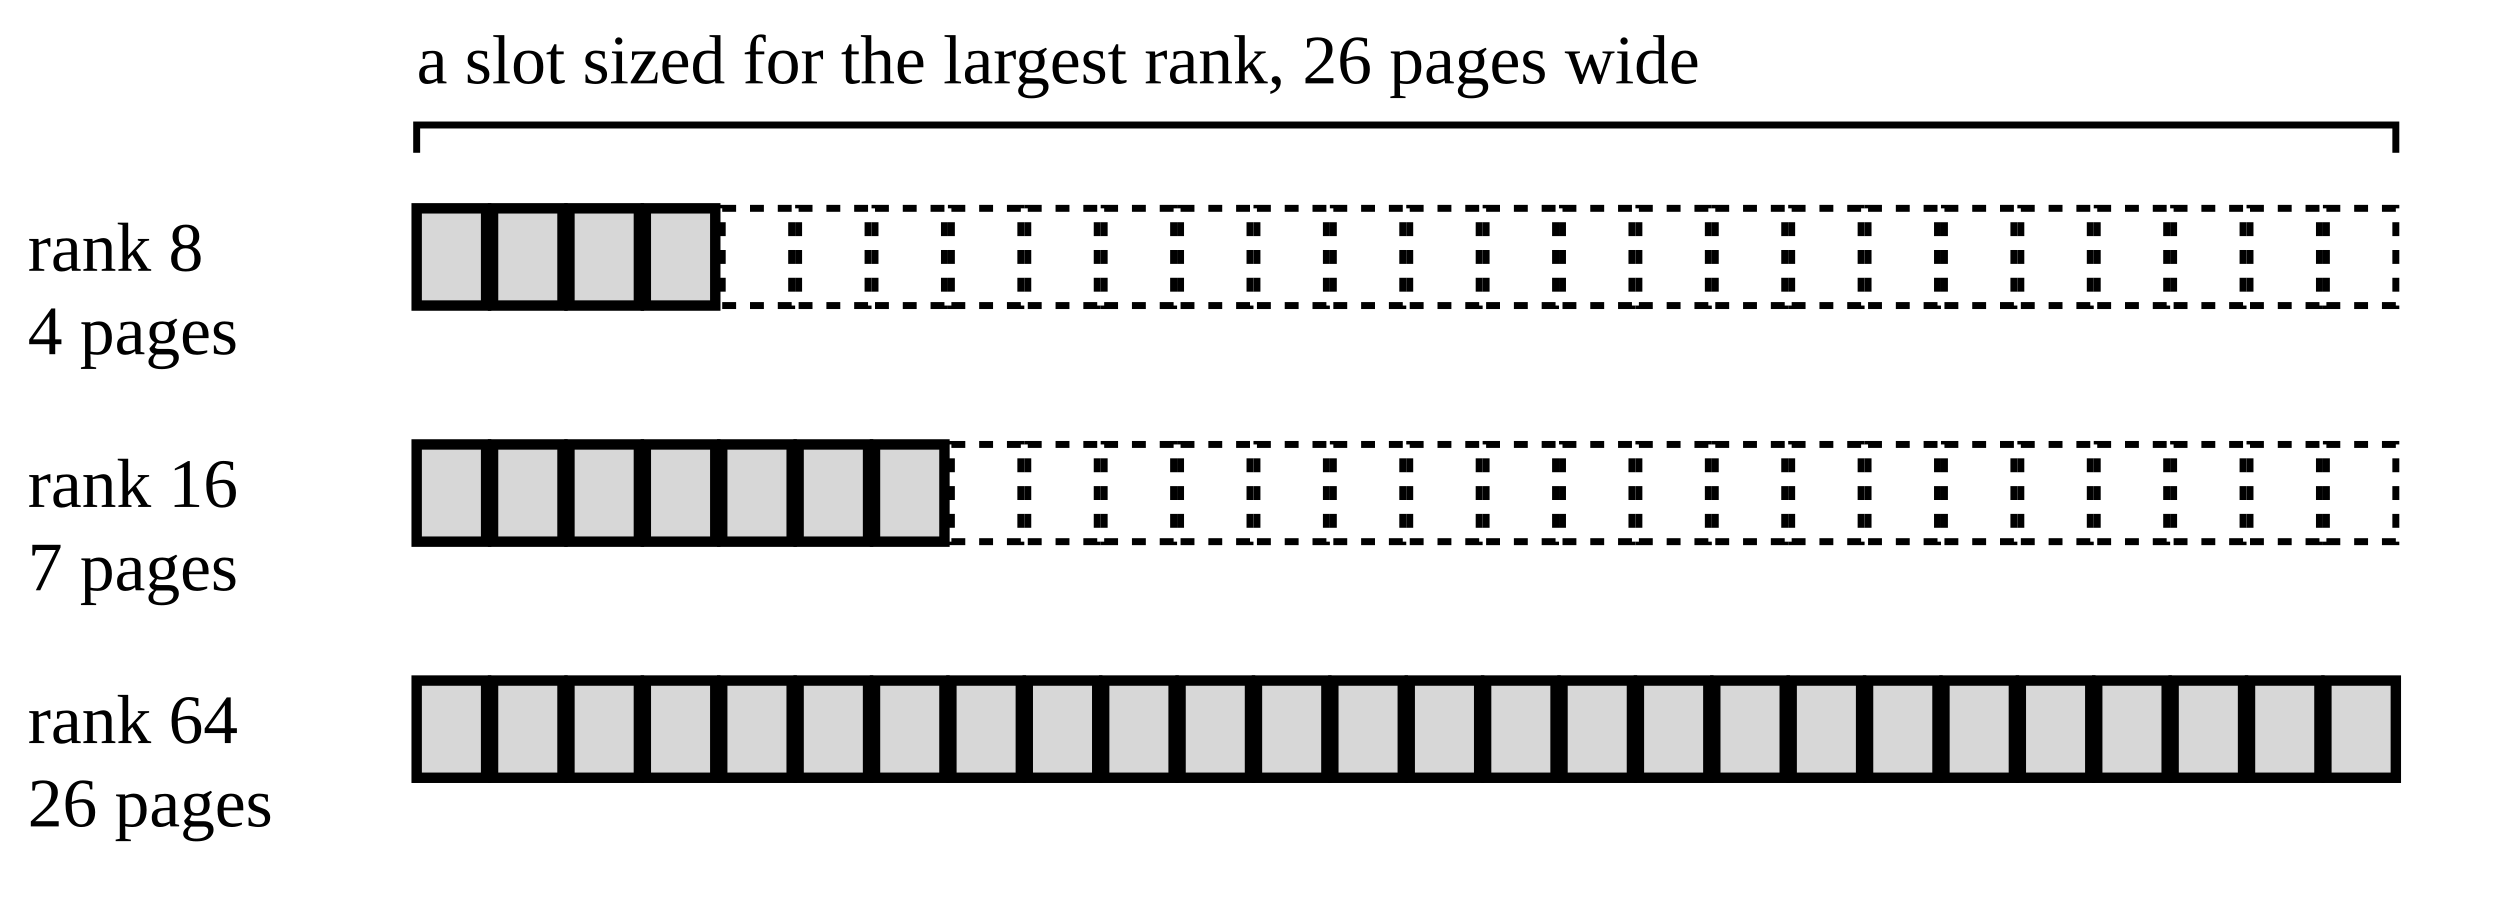
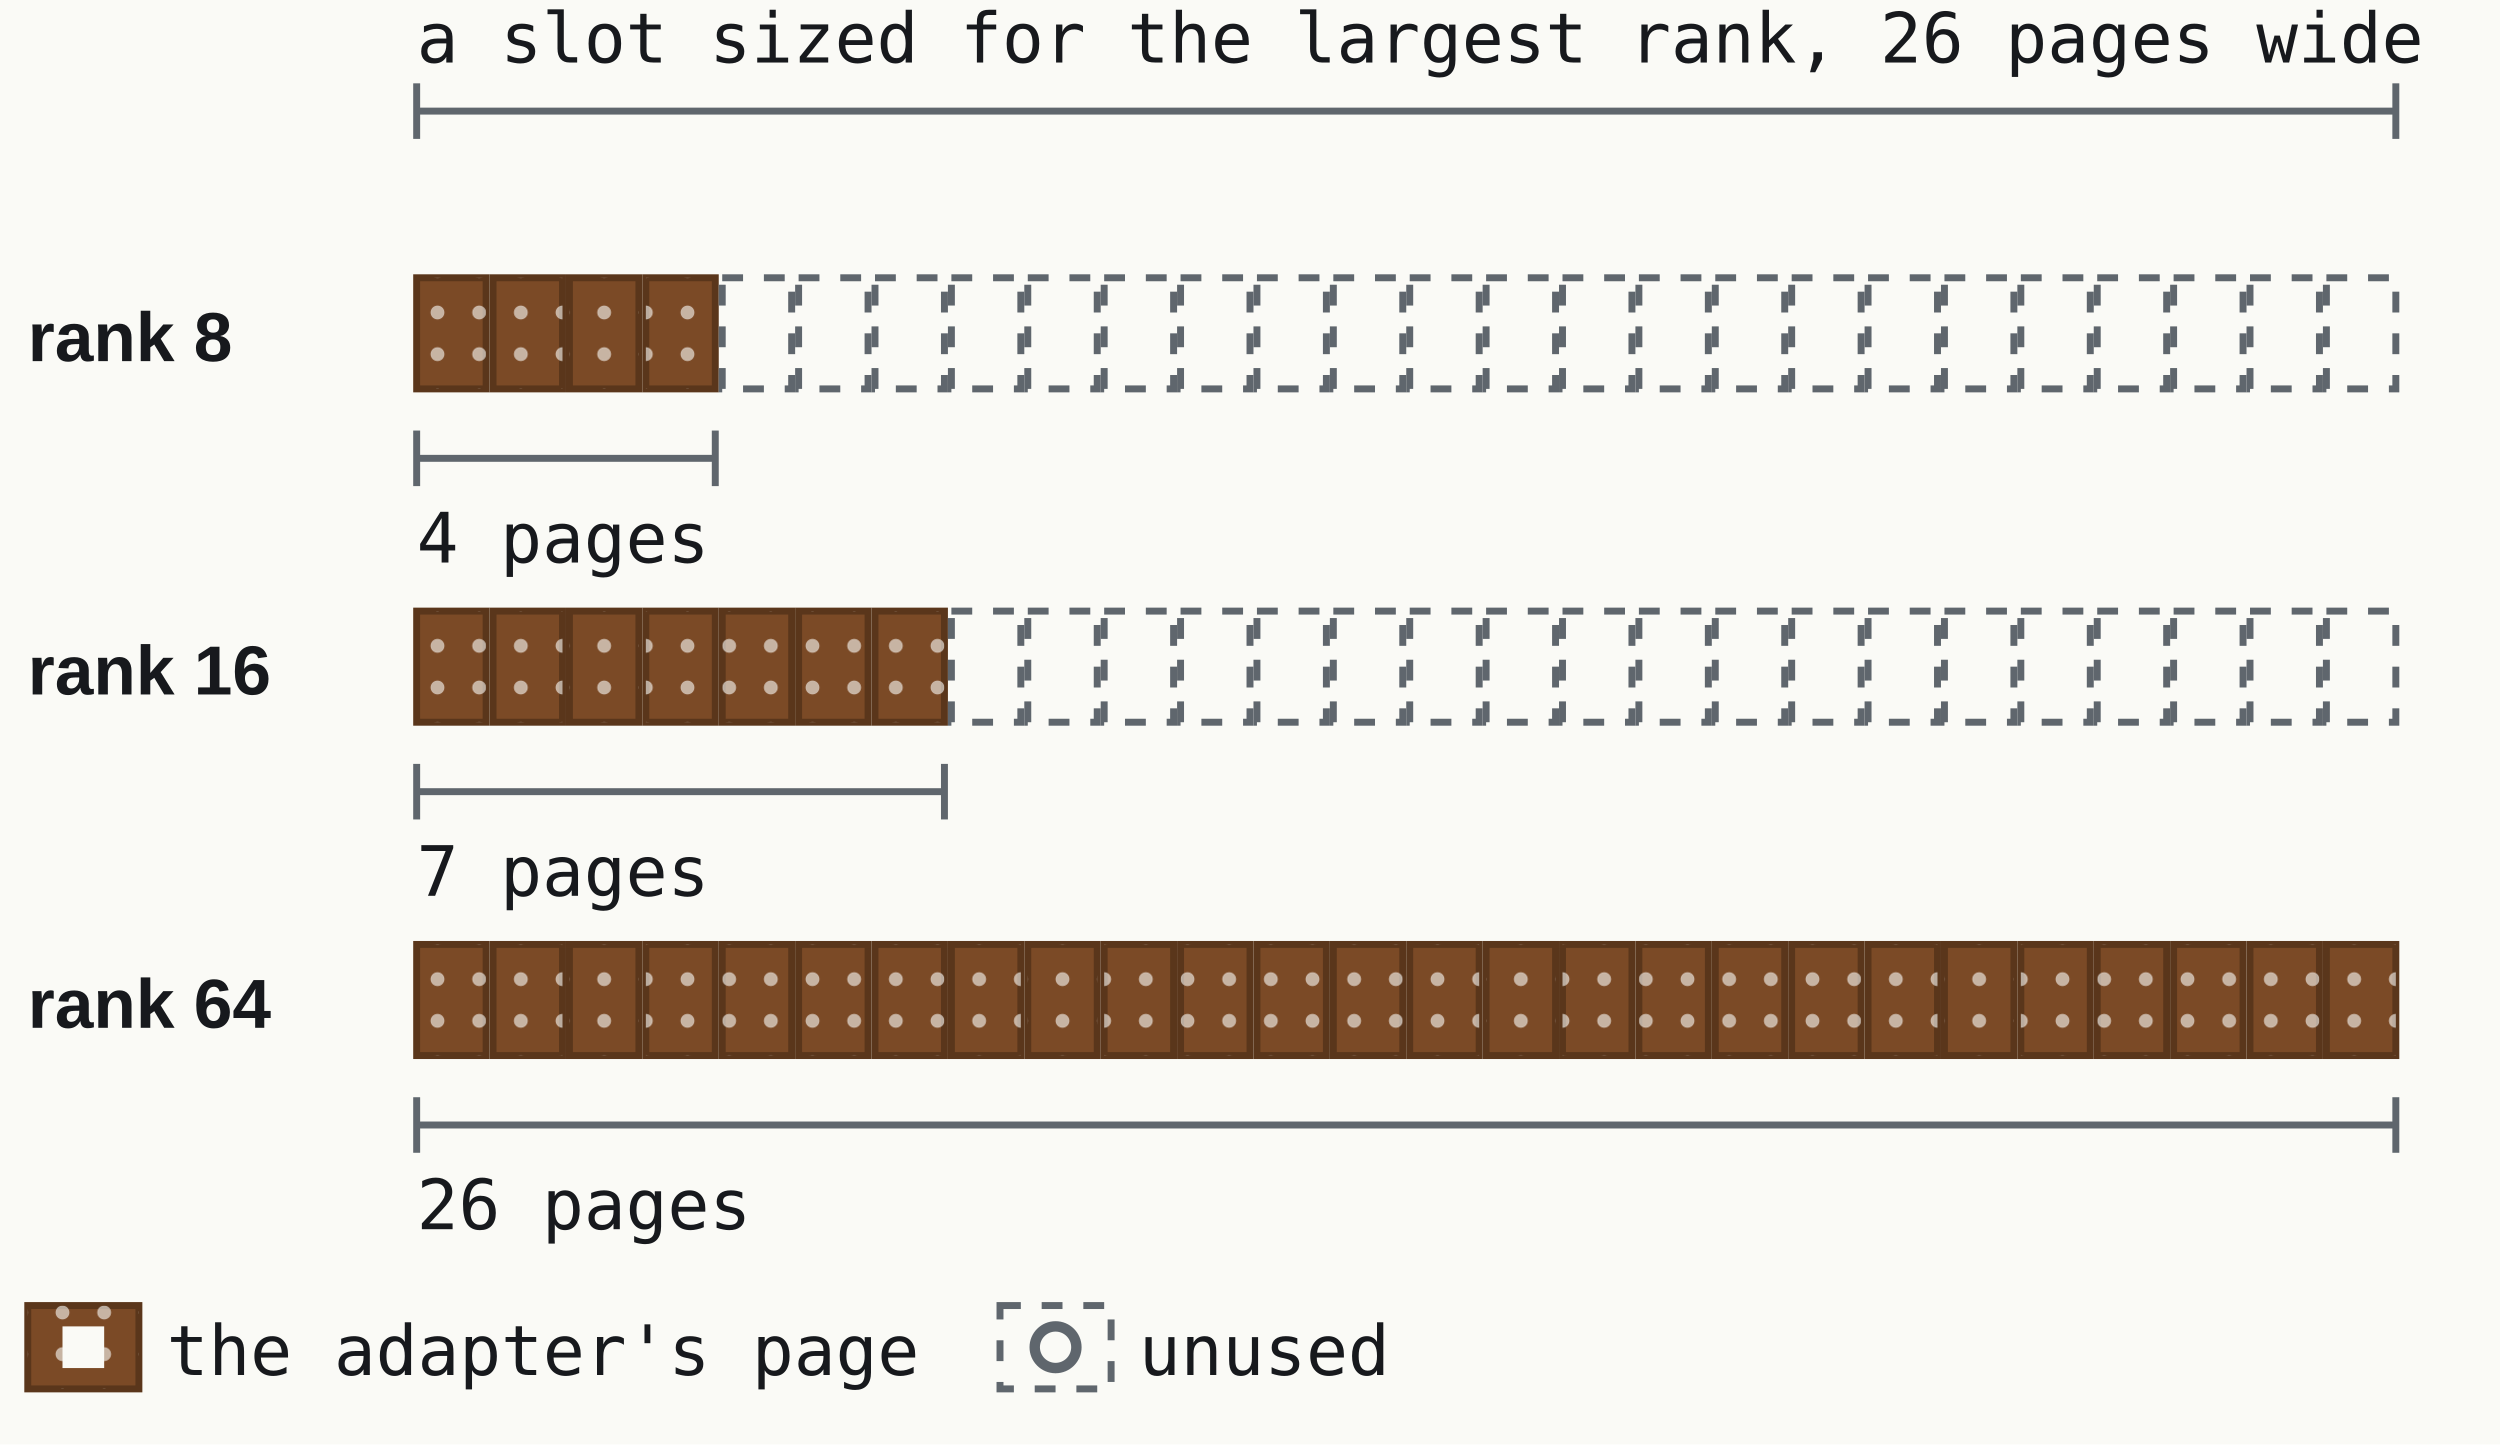
- <svg xmlns="http://www.w3.org/2000/svg" viewBox="0 0 360 132" width="360" height="132" fill="none" stroke="currentColor" stroke-width="1.5">
-   <g stroke="none" fill="currentColor" font-size="10">
-     <text x="60" y="12">a slot sized for the largest rank, 26 pages wide</text>
-     <text x="4" y="39">rank 8</text>
-     <text x="4" y="51">4 pages</text>
-     <text x="4" y="73">rank 16</text>
-     <text x="4" y="85">7 pages</text>
-     <text x="4" y="107">rank 64</text>
-     <text x="4" y="119">26 pages</text>
-   </g>
-   <g stroke-width="1">
-     <path d="M60 22V18H345V22" />
-   </g>
-   <g fill="currentColor" fill-opacity="0.16">
-     <rect x="60" y="30" width="10" height="14" />
-     <rect x="71" y="30" width="10" height="14" />
-     <rect x="82" y="30" width="10" height="14" />
-     <rect x="93" y="30" width="10" height="14" />
-     <rect x="60" y="64" width="10" height="14" />
-     <rect x="71" y="64" width="10" height="14" />
-     <rect x="82" y="64" width="10" height="14" />
-     <rect x="93" y="64" width="10" height="14" />
-     <rect x="104" y="64" width="10" height="14" />
-     <rect x="115" y="64" width="10" height="14" />
-     <rect x="126" y="64" width="10" height="14" />
-     <rect x="60" y="98" width="10" height="14" />
-     <rect x="71" y="98" width="10" height="14" />
-     <rect x="82" y="98" width="10" height="14" />
-     <rect x="93" y="98" width="10" height="14" />
-     <rect x="104" y="98" width="10" height="14" />
-     <rect x="115" y="98" width="10" height="14" />
-     <rect x="126" y="98" width="10" height="14" />
-     <rect x="137" y="98" width="10" height="14" />
-     <rect x="148" y="98" width="10" height="14" />
-     <rect x="159" y="98" width="10" height="14" />
-     <rect x="170" y="98" width="10" height="14" />
-     <rect x="181" y="98" width="10" height="14" />
-     <rect x="192" y="98" width="10" height="14" />
-     <rect x="203" y="98" width="10" height="14" />
-     <rect x="214" y="98" width="10" height="14" />
-     <rect x="225" y="98" width="10" height="14" />
-     <rect x="236" y="98" width="10" height="14" />
-     <rect x="247" y="98" width="10" height="14" />
-     <rect x="258" y="98" width="10" height="14" />
-     <rect x="269" y="98" width="10" height="14" />
-     <rect x="280" y="98" width="10" height="14" />
-     <rect x="291" y="98" width="10" height="14" />
-     <rect x="302" y="98" width="10" height="14" />
-     <rect x="313" y="98" width="10" height="14" />
-     <rect x="324" y="98" width="10" height="14" />
-     <rect x="335" y="98" width="10" height="14" />
-   </g>
-   <g stroke-width="1" stroke-dasharray="2 2">
-     <rect x="104" y="30" width="10" height="14" />
-     <rect x="115" y="30" width="10" height="14" />
-     <rect x="126" y="30" width="10" height="14" />
-     <rect x="137" y="30" width="10" height="14" />
-     <rect x="148" y="30" width="10" height="14" />
-     <rect x="159" y="30" width="10" height="14" />
-     <rect x="170" y="30" width="10" height="14" />
-     <rect x="181" y="30" width="10" height="14" />
-     <rect x="192" y="30" width="10" height="14" />
-     <rect x="203" y="30" width="10" height="14" />
-     <rect x="214" y="30" width="10" height="14" />
-     <rect x="225" y="30" width="10" height="14" />
-     <rect x="236" y="30" width="10" height="14" />
-     <rect x="247" y="30" width="10" height="14" />
-     <rect x="258" y="30" width="10" height="14" />
-     <rect x="269" y="30" width="10" height="14" />
-     <rect x="280" y="30" width="10" height="14" />
-     <rect x="291" y="30" width="10" height="14" />
-     <rect x="302" y="30" width="10" height="14" />
-     <rect x="313" y="30" width="10" height="14" />
-     <rect x="324" y="30" width="10" height="14" />
-     <rect x="335" y="30" width="10" height="14" />
-     <rect x="137" y="64" width="10" height="14" />
-     <rect x="148" y="64" width="10" height="14" />
-     <rect x="159" y="64" width="10" height="14" />
-     <rect x="170" y="64" width="10" height="14" />
-     <rect x="181" y="64" width="10" height="14" />
-     <rect x="192" y="64" width="10" height="14" />
-     <rect x="203" y="64" width="10" height="14" />
-     <rect x="214" y="64" width="10" height="14" />
-     <rect x="225" y="64" width="10" height="14" />
-     <rect x="236" y="64" width="10" height="14" />
-     <rect x="247" y="64" width="10" height="14" />
-     <rect x="258" y="64" width="10" height="14" />
-     <rect x="269" y="64" width="10" height="14" />
-     <rect x="280" y="64" width="10" height="14" />
-     <rect x="291" y="64" width="10" height="14" />
-     <rect x="302" y="64" width="10" height="14" />
-     <rect x="313" y="64" width="10" height="14" />
-     <rect x="324" y="64" width="10" height="14" />
-     <rect x="335" y="64" width="10" height="14" />
-   </g>
+ <svg xmlns="http://www.w3.org/2000/svg" viewBox="0 0 360 208" width="360" height="208">
+   <defs>
+     <pattern id="code-brown" width="6" height="6" patternUnits="userSpaceOnUse">
+       <circle cx="3" cy="3" r="1" fill="#fafaf6" fill-opacity="0.6" />
+     </pattern>
+   </defs>
+   <rect width="360" height="208" fill="#fafaf6" />
+   <g class="dim" data-value="a slot sized for the largest rank, 26 pages wide">
+     <path d="M60 12v8M345 12v8M60 16H345" fill="none" stroke="#5f666d" stroke-width="1" />
+   </g>
+   <text x="60" y="9" font-family="'Atkinson Hyperlegible Mono', ui-monospace, 'SF Mono', Menlo, Consolas, monospace" font-size="10" fill="#17191d" text-anchor="start" stroke="#fafaf6" stroke-width="3" stroke-linejoin="round" paint-order="stroke">a slot sized for the largest rank, 26 pages wide</text>
+   <text x="4" y="52" font-family="'Atkinson Hyperlegible', system-ui, 'Segoe UI', Arial, sans-serif" font-size="10" font-weight="700" fill="#17191d" text-anchor="start" stroke="#fafaf6" stroke-width="3" stroke-linejoin="round" paint-order="stroke">rank 8</text>
+   <g class="cell" data-slot="brown">
+     <rect x="60" y="40" width="10" height="16" fill="#7b4a26" stroke="#5a361b" stroke-width="1" />
+     <rect x="60" y="40" width="10" height="16" fill="url(#code-brown)" stroke="none" />
+   </g>
+   <g class="cell" data-slot="brown">
+     <rect x="71" y="40" width="10" height="16" fill="#7b4a26" stroke="#5a361b" stroke-width="1" />
+     <rect x="71" y="40" width="10" height="16" fill="url(#code-brown)" stroke="none" />
+   </g>
+   <g class="cell" data-slot="brown">
+     <rect x="82" y="40" width="10" height="16" fill="#7b4a26" stroke="#5a361b" stroke-width="1" />
+     <rect x="82" y="40" width="10" height="16" fill="url(#code-brown)" stroke="none" />
+   </g>
+   <g class="cell" data-slot="brown">
+     <rect x="93" y="40" width="10" height="16" fill="#7b4a26" stroke="#5a361b" stroke-width="1" />
+     <rect x="93" y="40" width="10" height="16" fill="url(#code-brown)" stroke="none" />
+   </g>
+   <g class="cell hollow" data-slot="white">
+     <rect x="104" y="40" width="10" height="16" fill="#fafaf6" stroke="#5f666d" stroke-width="1" stroke-dasharray="3 3" />
+   </g>
+   <g class="cell hollow" data-slot="white">
+     <rect x="115" y="40" width="10" height="16" fill="#fafaf6" stroke="#5f666d" stroke-width="1" stroke-dasharray="3 3" />
+   </g>
+   <g class="cell hollow" data-slot="white">
+     <rect x="126" y="40" width="10" height="16" fill="#fafaf6" stroke="#5f666d" stroke-width="1" stroke-dasharray="3 3" />
+   </g>
+   <g class="cell hollow" data-slot="white">
+     <rect x="137" y="40" width="10" height="16" fill="#fafaf6" stroke="#5f666d" stroke-width="1" stroke-dasharray="3 3" />
+   </g>
+   <g class="cell hollow" data-slot="white">
+     <rect x="148" y="40" width="10" height="16" fill="#fafaf6" stroke="#5f666d" stroke-width="1" stroke-dasharray="3 3" />
+   </g>
+   <g class="cell hollow" data-slot="white">
+     <rect x="159" y="40" width="10" height="16" fill="#fafaf6" stroke="#5f666d" stroke-width="1" stroke-dasharray="3 3" />
+   </g>
+   <g class="cell hollow" data-slot="white">
+     <rect x="170" y="40" width="10" height="16" fill="#fafaf6" stroke="#5f666d" stroke-width="1" stroke-dasharray="3 3" />
+   </g>
+   <g class="cell hollow" data-slot="white">
+     <rect x="181" y="40" width="10" height="16" fill="#fafaf6" stroke="#5f666d" stroke-width="1" stroke-dasharray="3 3" />
+   </g>
+   <g class="cell hollow" data-slot="white">
+     <rect x="192" y="40" width="10" height="16" fill="#fafaf6" stroke="#5f666d" stroke-width="1" stroke-dasharray="3 3" />
+   </g>
+   <g class="cell hollow" data-slot="white">
+     <rect x="203" y="40" width="10" height="16" fill="#fafaf6" stroke="#5f666d" stroke-width="1" stroke-dasharray="3 3" />
+   </g>
+   <g class="cell hollow" data-slot="white">
+     <rect x="214" y="40" width="10" height="16" fill="#fafaf6" stroke="#5f666d" stroke-width="1" stroke-dasharray="3 3" />
+   </g>
+   <g class="cell hollow" data-slot="white">
+     <rect x="225" y="40" width="10" height="16" fill="#fafaf6" stroke="#5f666d" stroke-width="1" stroke-dasharray="3 3" />
+   </g>
+   <g class="cell hollow" data-slot="white">
+     <rect x="236" y="40" width="10" height="16" fill="#fafaf6" stroke="#5f666d" stroke-width="1" stroke-dasharray="3 3" />
+   </g>
+   <g class="cell hollow" data-slot="white">
+     <rect x="247" y="40" width="10" height="16" fill="#fafaf6" stroke="#5f666d" stroke-width="1" stroke-dasharray="3 3" />
+   </g>
+   <g class="cell hollow" data-slot="white">
+     <rect x="258" y="40" width="10" height="16" fill="#fafaf6" stroke="#5f666d" stroke-width="1" stroke-dasharray="3 3" />
+   </g>
+   <g class="cell hollow" data-slot="white">
+     <rect x="269" y="40" width="10" height="16" fill="#fafaf6" stroke="#5f666d" stroke-width="1" stroke-dasharray="3 3" />
+   </g>
+   <g class="cell hollow" data-slot="white">
+     <rect x="280" y="40" width="10" height="16" fill="#fafaf6" stroke="#5f666d" stroke-width="1" stroke-dasharray="3 3" />
+   </g>
+   <g class="cell hollow" data-slot="white">
+     <rect x="291" y="40" width="10" height="16" fill="#fafaf6" stroke="#5f666d" stroke-width="1" stroke-dasharray="3 3" />
+   </g>
+   <g class="cell hollow" data-slot="white">
+     <rect x="302" y="40" width="10" height="16" fill="#fafaf6" stroke="#5f666d" stroke-width="1" stroke-dasharray="3 3" />
+   </g>
+   <g class="cell hollow" data-slot="white">
+     <rect x="313" y="40" width="10" height="16" fill="#fafaf6" stroke="#5f666d" stroke-width="1" stroke-dasharray="3 3" />
+   </g>
+   <g class="cell hollow" data-slot="white">
+     <rect x="324" y="40" width="10" height="16" fill="#fafaf6" stroke="#5f666d" stroke-width="1" stroke-dasharray="3 3" />
+   </g>
+   <g class="cell hollow" data-slot="white">
+     <rect x="335" y="40" width="10" height="16" fill="#fafaf6" stroke="#5f666d" stroke-width="1" stroke-dasharray="3 3" />
+   </g>
+   <g class="dim" data-value="4 pages">
+     <path d="M60 62v8M103 62v8M60 66H103" fill="none" stroke="#5f666d" stroke-width="1" />
+   </g>
+   <text x="60" y="81" font-family="'Atkinson Hyperlegible Mono', ui-monospace, 'SF Mono', Menlo, Consolas, monospace" font-size="10" fill="#17191d" text-anchor="start" stroke="#fafaf6" stroke-width="3" stroke-linejoin="round" paint-order="stroke">4 pages</text>
+   <text x="4" y="100" font-family="'Atkinson Hyperlegible', system-ui, 'Segoe UI', Arial, sans-serif" font-size="10" font-weight="700" fill="#17191d" text-anchor="start" stroke="#fafaf6" stroke-width="3" stroke-linejoin="round" paint-order="stroke">rank 16</text>
+   <g class="cell" data-slot="brown">
+     <rect x="60" y="88" width="10" height="16" fill="#7b4a26" stroke="#5a361b" stroke-width="1" />
+     <rect x="60" y="88" width="10" height="16" fill="url(#code-brown)" stroke="none" />
+   </g>
+   <g class="cell" data-slot="brown">
+     <rect x="71" y="88" width="10" height="16" fill="#7b4a26" stroke="#5a361b" stroke-width="1" />
+     <rect x="71" y="88" width="10" height="16" fill="url(#code-brown)" stroke="none" />
+   </g>
+   <g class="cell" data-slot="brown">
+     <rect x="82" y="88" width="10" height="16" fill="#7b4a26" stroke="#5a361b" stroke-width="1" />
+     <rect x="82" y="88" width="10" height="16" fill="url(#code-brown)" stroke="none" />
+   </g>
+   <g class="cell" data-slot="brown">
+     <rect x="93" y="88" width="10" height="16" fill="#7b4a26" stroke="#5a361b" stroke-width="1" />
+     <rect x="93" y="88" width="10" height="16" fill="url(#code-brown)" stroke="none" />
+   </g>
+   <g class="cell" data-slot="brown">
+     <rect x="104" y="88" width="10" height="16" fill="#7b4a26" stroke="#5a361b" stroke-width="1" />
+     <rect x="104" y="88" width="10" height="16" fill="url(#code-brown)" stroke="none" />
+   </g>
+   <g class="cell" data-slot="brown">
+     <rect x="115" y="88" width="10" height="16" fill="#7b4a26" stroke="#5a361b" stroke-width="1" />
+     <rect x="115" y="88" width="10" height="16" fill="url(#code-brown)" stroke="none" />
+   </g>
+   <g class="cell" data-slot="brown">
+     <rect x="126" y="88" width="10" height="16" fill="#7b4a26" stroke="#5a361b" stroke-width="1" />
+     <rect x="126" y="88" width="10" height="16" fill="url(#code-brown)" stroke="none" />
+   </g>
+   <g class="cell hollow" data-slot="white">
+     <rect x="137" y="88" width="10" height="16" fill="#fafaf6" stroke="#5f666d" stroke-width="1" stroke-dasharray="3 3" />
+   </g>
+   <g class="cell hollow" data-slot="white">
+     <rect x="148" y="88" width="10" height="16" fill="#fafaf6" stroke="#5f666d" stroke-width="1" stroke-dasharray="3 3" />
+   </g>
+   <g class="cell hollow" data-slot="white">
+     <rect x="159" y="88" width="10" height="16" fill="#fafaf6" stroke="#5f666d" stroke-width="1" stroke-dasharray="3 3" />
+   </g>
+   <g class="cell hollow" data-slot="white">
+     <rect x="170" y="88" width="10" height="16" fill="#fafaf6" stroke="#5f666d" stroke-width="1" stroke-dasharray="3 3" />
+   </g>
+   <g class="cell hollow" data-slot="white">
+     <rect x="181" y="88" width="10" height="16" fill="#fafaf6" stroke="#5f666d" stroke-width="1" stroke-dasharray="3 3" />
+   </g>
+   <g class="cell hollow" data-slot="white">
+     <rect x="192" y="88" width="10" height="16" fill="#fafaf6" stroke="#5f666d" stroke-width="1" stroke-dasharray="3 3" />
+   </g>
+   <g class="cell hollow" data-slot="white">
+     <rect x="203" y="88" width="10" height="16" fill="#fafaf6" stroke="#5f666d" stroke-width="1" stroke-dasharray="3 3" />
+   </g>
+   <g class="cell hollow" data-slot="white">
+     <rect x="214" y="88" width="10" height="16" fill="#fafaf6" stroke="#5f666d" stroke-width="1" stroke-dasharray="3 3" />
+   </g>
+   <g class="cell hollow" data-slot="white">
+     <rect x="225" y="88" width="10" height="16" fill="#fafaf6" stroke="#5f666d" stroke-width="1" stroke-dasharray="3 3" />
+   </g>
+   <g class="cell hollow" data-slot="white">
+     <rect x="236" y="88" width="10" height="16" fill="#fafaf6" stroke="#5f666d" stroke-width="1" stroke-dasharray="3 3" />
+   </g>
+   <g class="cell hollow" data-slot="white">
+     <rect x="247" y="88" width="10" height="16" fill="#fafaf6" stroke="#5f666d" stroke-width="1" stroke-dasharray="3 3" />
+   </g>
+   <g class="cell hollow" data-slot="white">
+     <rect x="258" y="88" width="10" height="16" fill="#fafaf6" stroke="#5f666d" stroke-width="1" stroke-dasharray="3 3" />
+   </g>
+   <g class="cell hollow" data-slot="white">
+     <rect x="269" y="88" width="10" height="16" fill="#fafaf6" stroke="#5f666d" stroke-width="1" stroke-dasharray="3 3" />
+   </g>
+   <g class="cell hollow" data-slot="white">
+     <rect x="280" y="88" width="10" height="16" fill="#fafaf6" stroke="#5f666d" stroke-width="1" stroke-dasharray="3 3" />
+   </g>
+   <g class="cell hollow" data-slot="white">
+     <rect x="291" y="88" width="10" height="16" fill="#fafaf6" stroke="#5f666d" stroke-width="1" stroke-dasharray="3 3" />
+   </g>
+   <g class="cell hollow" data-slot="white">
+     <rect x="302" y="88" width="10" height="16" fill="#fafaf6" stroke="#5f666d" stroke-width="1" stroke-dasharray="3 3" />
+   </g>
+   <g class="cell hollow" data-slot="white">
+     <rect x="313" y="88" width="10" height="16" fill="#fafaf6" stroke="#5f666d" stroke-width="1" stroke-dasharray="3 3" />
+   </g>
+   <g class="cell hollow" data-slot="white">
+     <rect x="324" y="88" width="10" height="16" fill="#fafaf6" stroke="#5f666d" stroke-width="1" stroke-dasharray="3 3" />
+   </g>
+   <g class="cell hollow" data-slot="white">
+     <rect x="335" y="88" width="10" height="16" fill="#fafaf6" stroke="#5f666d" stroke-width="1" stroke-dasharray="3 3" />
+   </g>
+   <g class="dim" data-value="7 pages">
+     <path d="M60 110v8M136 110v8M60 114H136" fill="none" stroke="#5f666d" stroke-width="1" />
+   </g>
+   <text x="60" y="129" font-family="'Atkinson Hyperlegible Mono', ui-monospace, 'SF Mono', Menlo, Consolas, monospace" font-size="10" fill="#17191d" text-anchor="start" stroke="#fafaf6" stroke-width="3" stroke-linejoin="round" paint-order="stroke">7 pages</text>
+   <text x="4" y="148" font-family="'Atkinson Hyperlegible', system-ui, 'Segoe UI', Arial, sans-serif" font-size="10" font-weight="700" fill="#17191d" text-anchor="start" stroke="#fafaf6" stroke-width="3" stroke-linejoin="round" paint-order="stroke">rank 64</text>
+   <g class="cell" data-slot="brown">
+     <rect x="60" y="136" width="10" height="16" fill="#7b4a26" stroke="#5a361b" stroke-width="1" />
+     <rect x="60" y="136" width="10" height="16" fill="url(#code-brown)" stroke="none" />
+   </g>
+   <g class="cell" data-slot="brown">
+     <rect x="71" y="136" width="10" height="16" fill="#7b4a26" stroke="#5a361b" stroke-width="1" />
+     <rect x="71" y="136" width="10" height="16" fill="url(#code-brown)" stroke="none" />
+   </g>
+   <g class="cell" data-slot="brown">
+     <rect x="82" y="136" width="10" height="16" fill="#7b4a26" stroke="#5a361b" stroke-width="1" />
+     <rect x="82" y="136" width="10" height="16" fill="url(#code-brown)" stroke="none" />
+   </g>
+   <g class="cell" data-slot="brown">
+     <rect x="93" y="136" width="10" height="16" fill="#7b4a26" stroke="#5a361b" stroke-width="1" />
+     <rect x="93" y="136" width="10" height="16" fill="url(#code-brown)" stroke="none" />
+   </g>
+   <g class="cell" data-slot="brown">
+     <rect x="104" y="136" width="10" height="16" fill="#7b4a26" stroke="#5a361b" stroke-width="1" />
+     <rect x="104" y="136" width="10" height="16" fill="url(#code-brown)" stroke="none" />
+   </g>
+   <g class="cell" data-slot="brown">
+     <rect x="115" y="136" width="10" height="16" fill="#7b4a26" stroke="#5a361b" stroke-width="1" />
+     <rect x="115" y="136" width="10" height="16" fill="url(#code-brown)" stroke="none" />
+   </g>
+   <g class="cell" data-slot="brown">
+     <rect x="126" y="136" width="10" height="16" fill="#7b4a26" stroke="#5a361b" stroke-width="1" />
+     <rect x="126" y="136" width="10" height="16" fill="url(#code-brown)" stroke="none" />
+   </g>
+   <g class="cell" data-slot="brown">
+     <rect x="137" y="136" width="10" height="16" fill="#7b4a26" stroke="#5a361b" stroke-width="1" />
+     <rect x="137" y="136" width="10" height="16" fill="url(#code-brown)" stroke="none" />
+   </g>
+   <g class="cell" data-slot="brown">
+     <rect x="148" y="136" width="10" height="16" fill="#7b4a26" stroke="#5a361b" stroke-width="1" />
+     <rect x="148" y="136" width="10" height="16" fill="url(#code-brown)" stroke="none" />
+   </g>
+   <g class="cell" data-slot="brown">
+     <rect x="159" y="136" width="10" height="16" fill="#7b4a26" stroke="#5a361b" stroke-width="1" />
+     <rect x="159" y="136" width="10" height="16" fill="url(#code-brown)" stroke="none" />
+   </g>
+   <g class="cell" data-slot="brown">
+     <rect x="170" y="136" width="10" height="16" fill="#7b4a26" stroke="#5a361b" stroke-width="1" />
+     <rect x="170" y="136" width="10" height="16" fill="url(#code-brown)" stroke="none" />
+   </g>
+   <g class="cell" data-slot="brown">
+     <rect x="181" y="136" width="10" height="16" fill="#7b4a26" stroke="#5a361b" stroke-width="1" />
+     <rect x="181" y="136" width="10" height="16" fill="url(#code-brown)" stroke="none" />
+   </g>
+   <g class="cell" data-slot="brown">
+     <rect x="192" y="136" width="10" height="16" fill="#7b4a26" stroke="#5a361b" stroke-width="1" />
+     <rect x="192" y="136" width="10" height="16" fill="url(#code-brown)" stroke="none" />
+   </g>
+   <g class="cell" data-slot="brown">
+     <rect x="203" y="136" width="10" height="16" fill="#7b4a26" stroke="#5a361b" stroke-width="1" />
+     <rect x="203" y="136" width="10" height="16" fill="url(#code-brown)" stroke="none" />
+   </g>
+   <g class="cell" data-slot="brown">
+     <rect x="214" y="136" width="10" height="16" fill="#7b4a26" stroke="#5a361b" stroke-width="1" />
+     <rect x="214" y="136" width="10" height="16" fill="url(#code-brown)" stroke="none" />
+   </g>
+   <g class="cell" data-slot="brown">
+     <rect x="225" y="136" width="10" height="16" fill="#7b4a26" stroke="#5a361b" stroke-width="1" />
+     <rect x="225" y="136" width="10" height="16" fill="url(#code-brown)" stroke="none" />
+   </g>
+   <g class="cell" data-slot="brown">
+     <rect x="236" y="136" width="10" height="16" fill="#7b4a26" stroke="#5a361b" stroke-width="1" />
+     <rect x="236" y="136" width="10" height="16" fill="url(#code-brown)" stroke="none" />
+   </g>
+   <g class="cell" data-slot="brown">
+     <rect x="247" y="136" width="10" height="16" fill="#7b4a26" stroke="#5a361b" stroke-width="1" />
+     <rect x="247" y="136" width="10" height="16" fill="url(#code-brown)" stroke="none" />
+   </g>
+   <g class="cell" data-slot="brown">
+     <rect x="258" y="136" width="10" height="16" fill="#7b4a26" stroke="#5a361b" stroke-width="1" />
+     <rect x="258" y="136" width="10" height="16" fill="url(#code-brown)" stroke="none" />
+   </g>
+   <g class="cell" data-slot="brown">
+     <rect x="269" y="136" width="10" height="16" fill="#7b4a26" stroke="#5a361b" stroke-width="1" />
+     <rect x="269" y="136" width="10" height="16" fill="url(#code-brown)" stroke="none" />
+   </g>
+   <g class="cell" data-slot="brown">
+     <rect x="280" y="136" width="10" height="16" fill="#7b4a26" stroke="#5a361b" stroke-width="1" />
+     <rect x="280" y="136" width="10" height="16" fill="url(#code-brown)" stroke="none" />
+   </g>
+   <g class="cell" data-slot="brown">
+     <rect x="291" y="136" width="10" height="16" fill="#7b4a26" stroke="#5a361b" stroke-width="1" />
+     <rect x="291" y="136" width="10" height="16" fill="url(#code-brown)" stroke="none" />
+   </g>
+   <g class="cell" data-slot="brown">
+     <rect x="302" y="136" width="10" height="16" fill="#7b4a26" stroke="#5a361b" stroke-width="1" />
+     <rect x="302" y="136" width="10" height="16" fill="url(#code-brown)" stroke="none" />
+   </g>
+   <g class="cell" data-slot="brown">
+     <rect x="313" y="136" width="10" height="16" fill="#7b4a26" stroke="#5a361b" stroke-width="1" />
+     <rect x="313" y="136" width="10" height="16" fill="url(#code-brown)" stroke="none" />
+   </g>
+   <g class="cell" data-slot="brown">
+     <rect x="324" y="136" width="10" height="16" fill="#7b4a26" stroke="#5a361b" stroke-width="1" />
+     <rect x="324" y="136" width="10" height="16" fill="url(#code-brown)" stroke="none" />
+   </g>
+   <g class="cell" data-slot="brown">
+     <rect x="335" y="136" width="10" height="16" fill="#7b4a26" stroke="#5a361b" stroke-width="1" />
+     <rect x="335" y="136" width="10" height="16" fill="url(#code-brown)" stroke="none" />
+   </g>
+   <g class="dim" data-value="26 pages">
+     <path d="M60 158v8M345 158v8M60 162H345" fill="none" stroke="#5f666d" stroke-width="1" />
+   </g>
+   <text x="60" y="177" font-family="'Atkinson Hyperlegible Mono', ui-monospace, 'SF Mono', Menlo, Consolas, monospace" font-size="10" fill="#17191d" text-anchor="start" stroke="#fafaf6" stroke-width="3" stroke-linejoin="round" paint-order="stroke">26 pages</text>
+   <g class="key" data-slot="brown">
+     <rect x="4" y="188" width="16" height="12" fill="#7b4a26" stroke="#5a361b" stroke-width="1" />
+     <rect x="4" y="188" width="16" height="12" fill="url(#code-brown)" stroke="none" />
+   </g>
+   <g class="glyph" data-slot="brown">
+     <rect x="9" y="191" width="6" height="6" fill="#fafaf6" />
+   </g>
+   <text x="24" y="198" font-family="'Atkinson Hyperlegible Mono', ui-monospace, 'SF Mono', Menlo, Consolas, monospace" font-size="10" fill="#17191d" text-anchor="start" stroke="#fafaf6" stroke-width="3" stroke-linejoin="round" paint-order="stroke">the adapter's page</text>
+   <g class="key hollow" data-slot="white">
+     <rect x="144" y="188" width="16" height="12" fill="#fafaf6" stroke="#5f666d" stroke-width="1" stroke-dasharray="3 3" />
+   </g>
+   <g class="glyph" data-slot="white">
+     <circle cx="152" cy="194" r="3" fill="none" stroke="#5f666d" stroke-width="1.5" />
+   </g>
+   <text x="164" y="198" font-family="'Atkinson Hyperlegible Mono', ui-monospace, 'SF Mono', Menlo, Consolas, monospace" font-size="10" fill="#17191d" text-anchor="start" stroke="#fafaf6" stroke-width="3" stroke-linejoin="round" paint-order="stroke">unused</text>
</svg>
